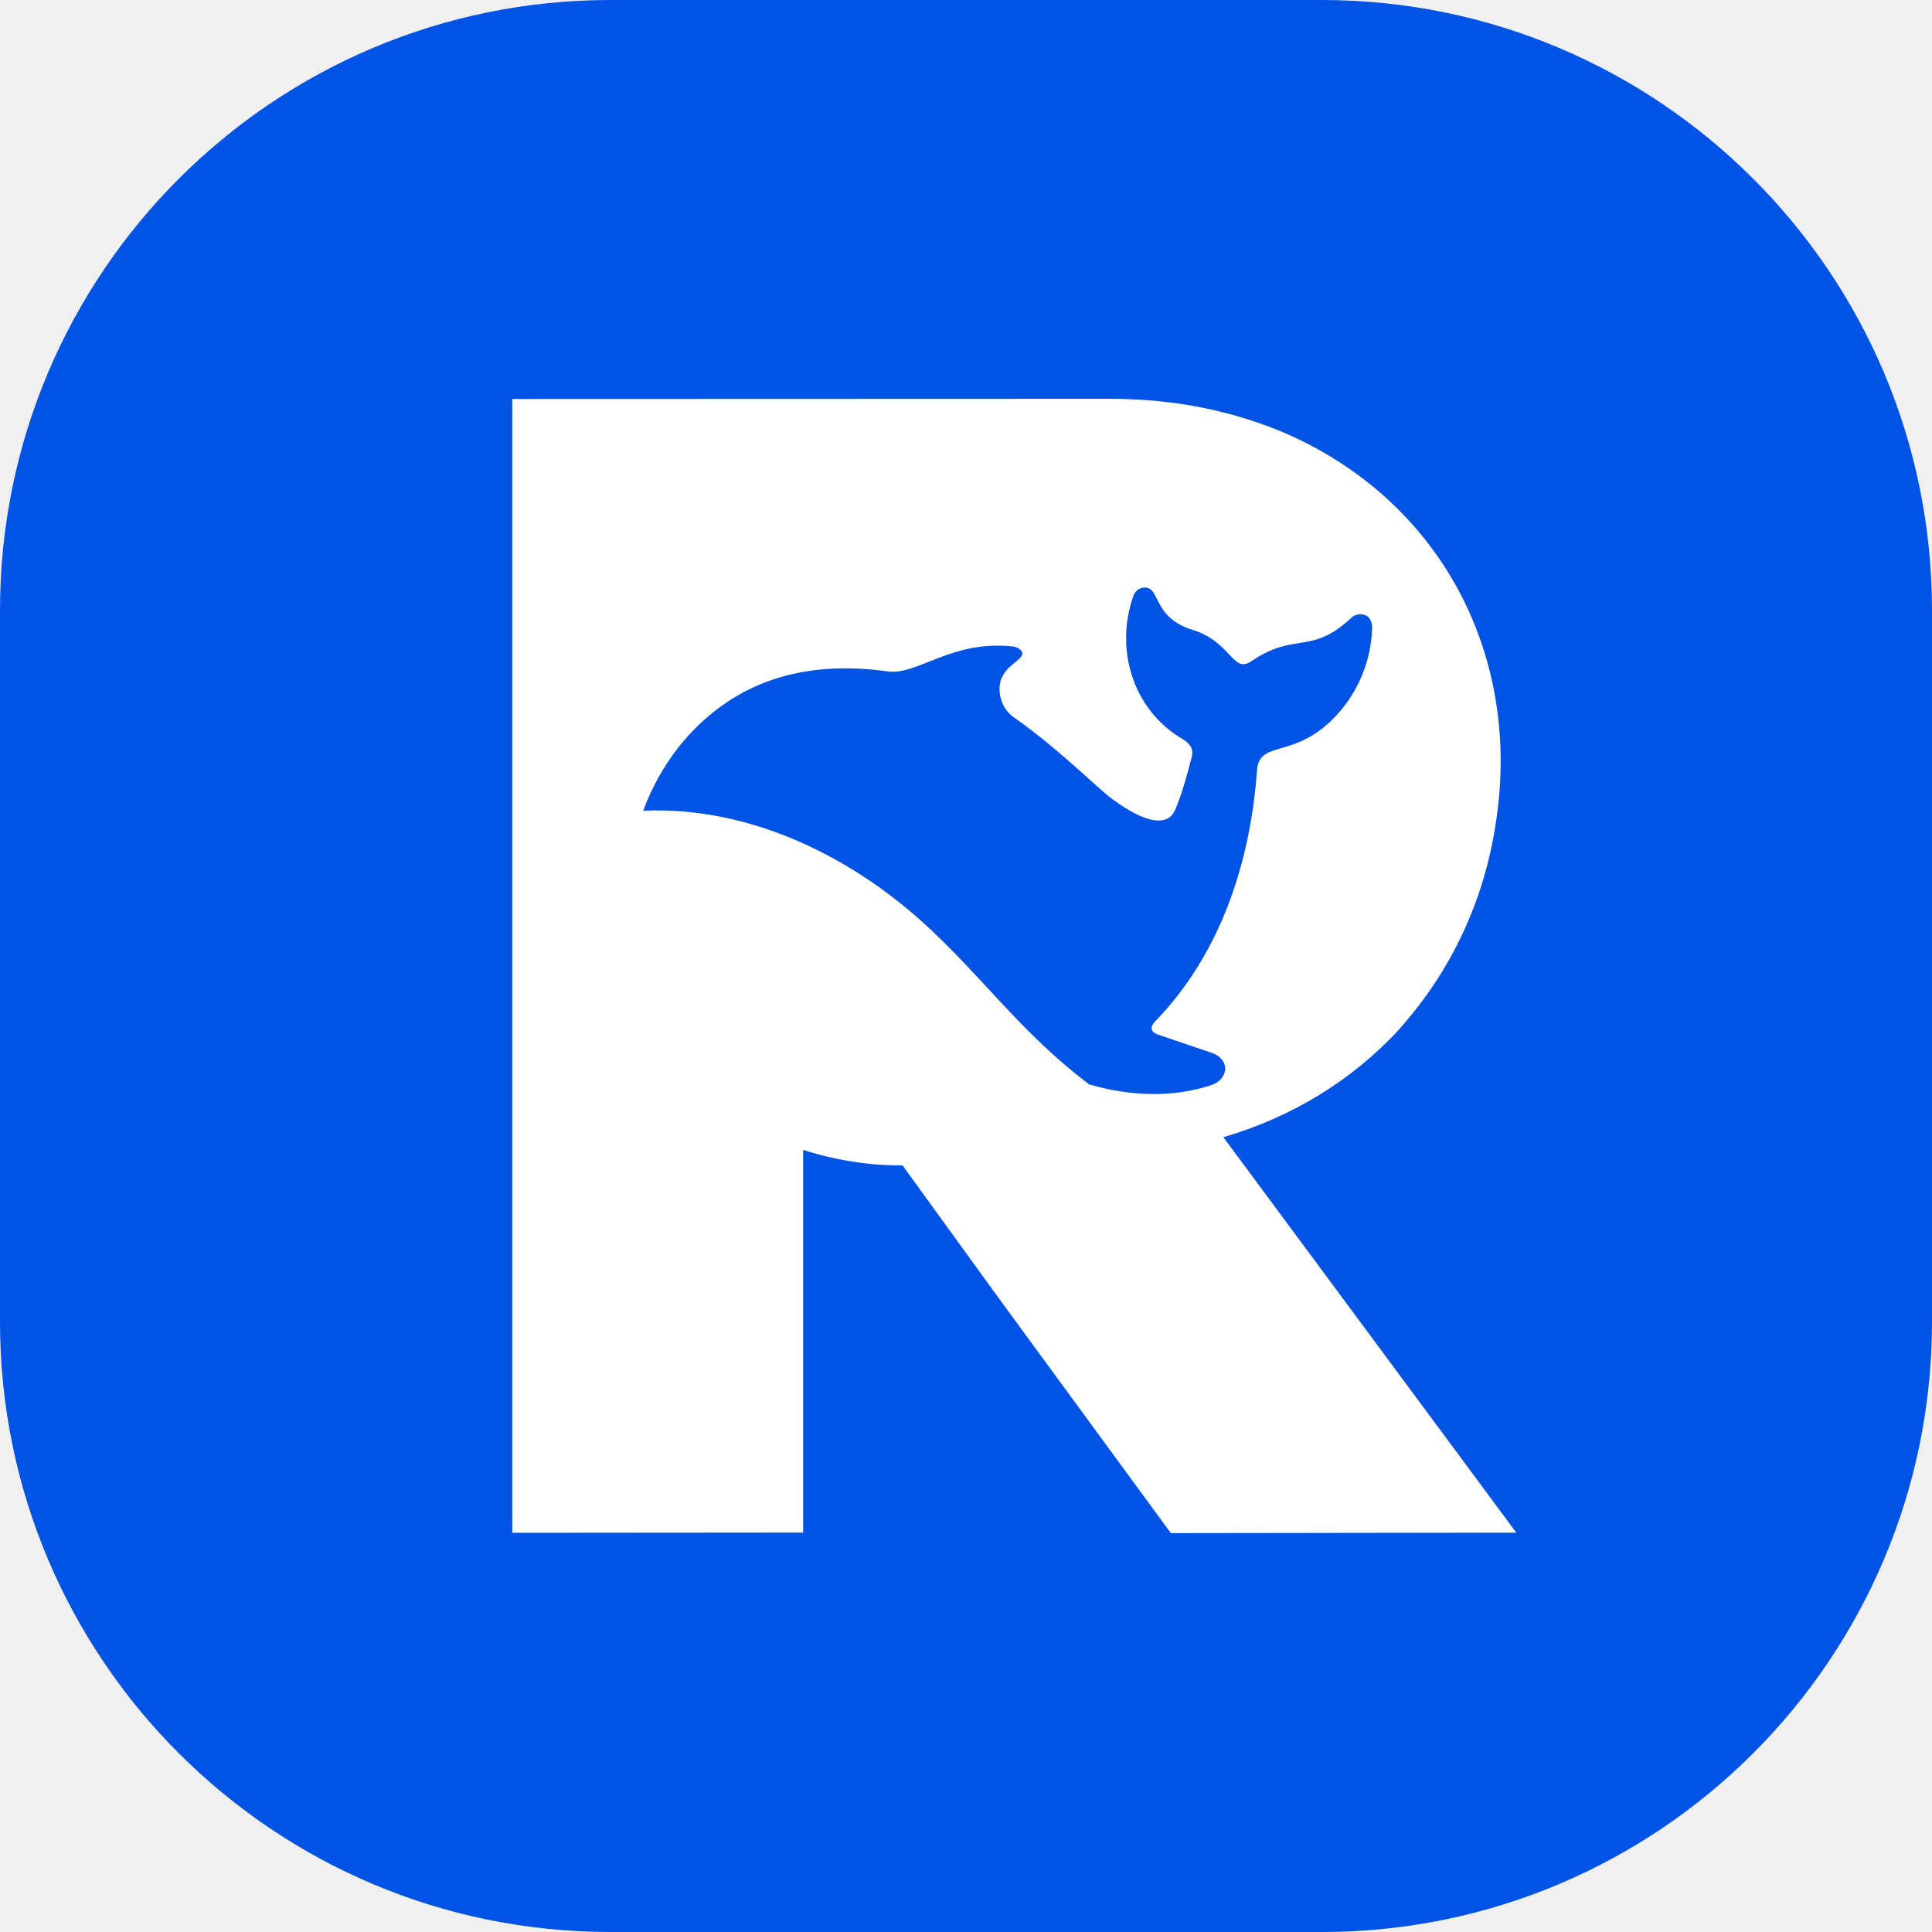
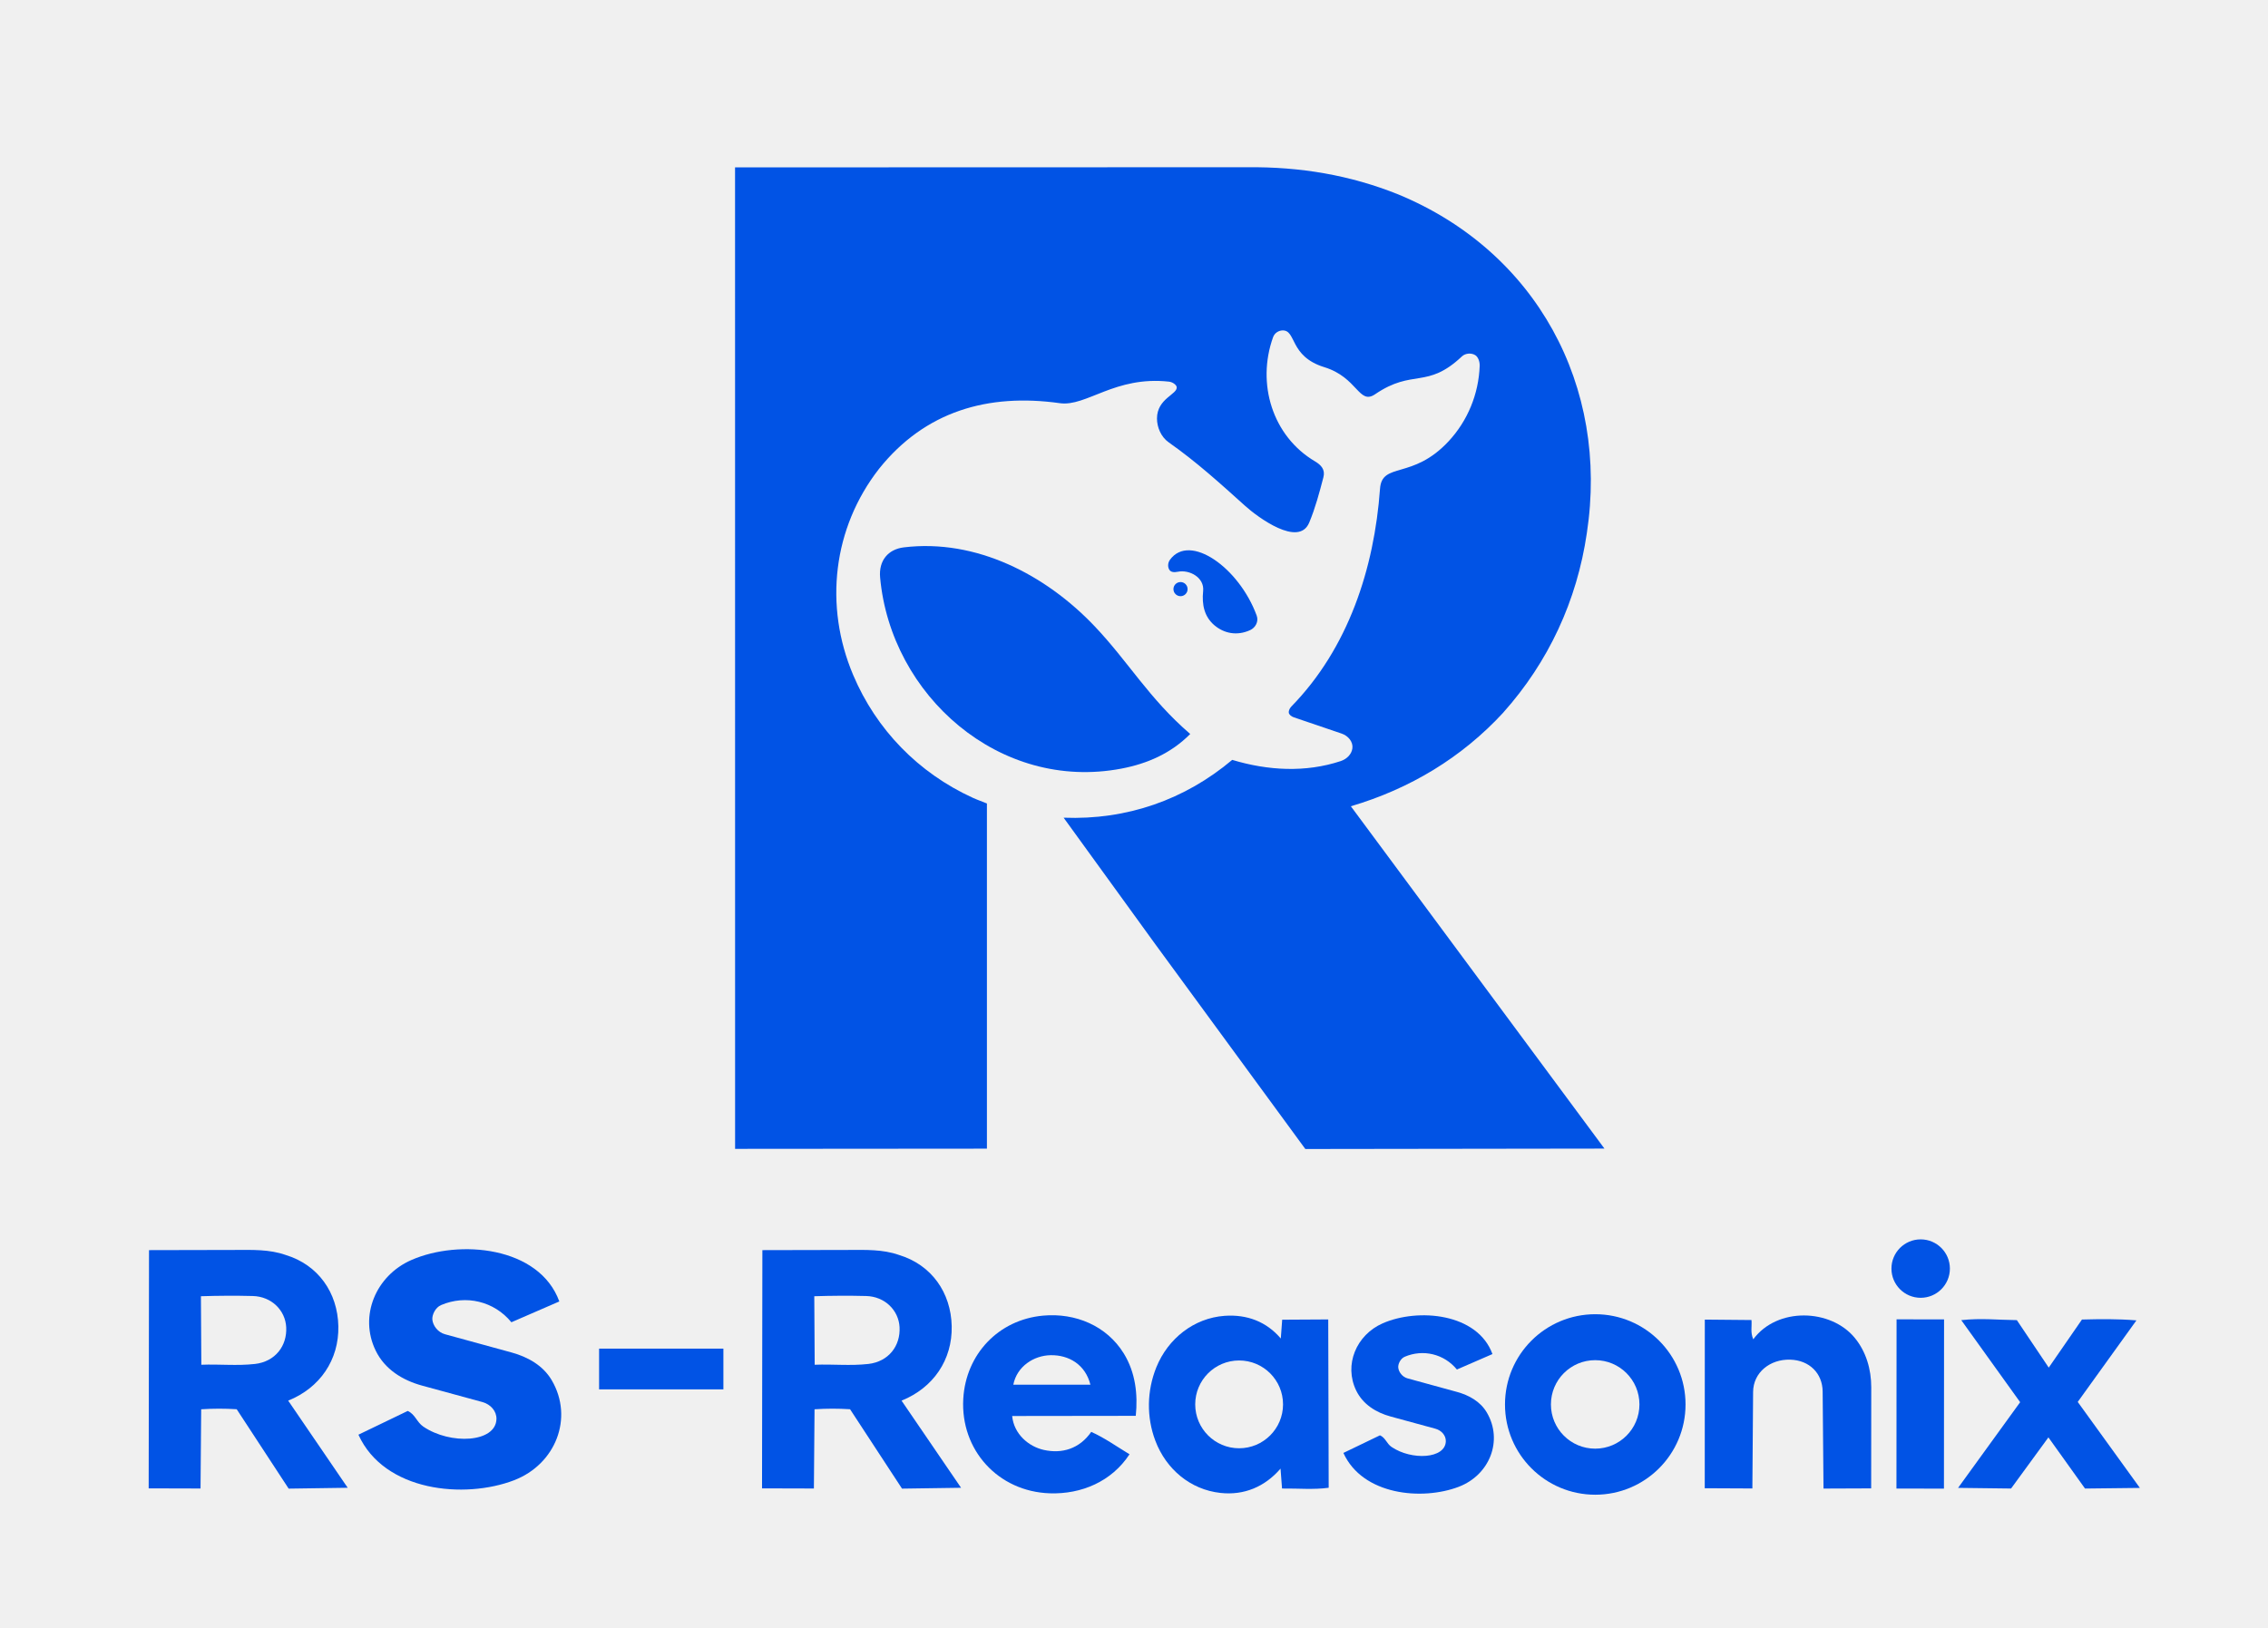
- <svg xmlns="http://www.w3.org/2000/svg" width="1024" height="1024" viewBox="0 0 1024 1024" role="img" aria-label="Reasonix">
-   <g transform="scale(2.56)">
-     <rect width="400" height="400" rx="126.37" ry="126.37" fill="#0153e5" />
-     <path fill="#fff" d="M253.29,235.46l.02-.02c14.11-4.16,26.51-11.63,36.45-22.4v-.04c10.82-12.11,17.61-26.76,19.97-42.87,5.39-35.23-12.1-67.41-45.05-81.04-11.59-4.65-23.48-6.64-36.12-6.52l-122.5.04v234.74l60.22-.05v-79.23c6.57,2.11,13.49,3.25,20.59,3.22l19.71,27.21,35.83,48.92,71.52-.1-60.64-81.87ZM250.87,224.64c-8.21,2.71-17.01,2.31-25.39-.14-14.4-10.89-22.2-22.51-34.48-33.59-15.72-14.19-36.52-24.02-57.83-23.06,1.7-4.65,4.14-9.09,7.31-13.16,11-13.74,26-18.1,43.24-15.69,6.36.89,13.16-6.58,26.1-5.14.86.1,1.75.75,1.83,1.27.3,1.77-4.71,2.72-4.71,7.55,0,2.03.91,4.39,2.83,5.73,6.6,4.63,12.32,9.83,18.3,15.21,2.91,2.61,12.76,9.96,15.26,3.98,1.47-3.49,2.43-7.15,3.4-10.86.48-1.84-.54-2.93-2.02-3.8-10.17-6.03-13.99-18.56-10.02-29.67.38-1.07,1.38-1.59,2.22-1.63,3.41-.15,1.59,6.18,10.04,8.78,8.01,2.48,8.25,9.13,12.14,6.47,9.07-6.18,12.34-1.12,20.76-9.05.86-.81,2.36-.87,3.25-.25.56.38,1.04,1.38.99,2.55-.25,6.7-2.86,13.1-7.44,18.01-8.66,9.29-15.93,4.84-16.4,11.36-1.38,19.11-7.63,38.18-21.19,52.06-.44.45-.69,1.08-.62,1.51.07.45.61.89,1.2,1.08l11.42,3.89c1.61.55,2.79,2,2.58,3.54-.18,1.35-1.26,2.54-2.79,3.05Z" />
+ <svg xmlns="http://www.w3.org/2000/svg" width="1113px" height="799px" viewBox="0 0 1113 799" version="1.1">
+   <g id="画板" stroke="none" stroke-width="1" fill="none" fill-rule="evenodd">
+     <g id="编组-3" transform="translate(72.96, 82.07915)" fill="#0153E5">
+       <rect id="矩形" x="221.04" y="579.921" width="61" height="20" />
+       <path d="M369.69,648.631 L344.2,609.671 C338.16,609.301 332.89,609.301 326.77,609.691 L326.45,648.581 L301,648.511 L301.17,531.571 L343.14,531.481 C351.77,531.461 360.2,531.121 368.18,533.931 C384.18,538.771 393.74,552.411 394.08,568.911 C394.42,585.411 385.09,599.151 369.47,605.451 L398.67,648.221 L369.7,648.641 L369.69,648.631 Z M353.07,587.461 C363.19,586.321 368.99,578.501 368.49,569.361 C368.04,561.121 361.32,554.321 352.06,554.091 C343.48,553.871 335.22,553.931 326.64,554.201 L326.84,587.831 C335.84,587.481 344.28,588.441 353.07,587.451 L353.07,587.461 Z" id="形状" fill-rule="nonzero" />
+       <path d="M68.69,648.631 L43.2,609.671 C37.16,609.301 31.89,609.301 25.77,609.691 L25.45,648.581 L-5.68434189e-14,648.511 L0.17,531.571 L42.14,531.481 C50.77,531.461 59.2,531.121 67.18,533.931 C83.18,538.771 92.74,552.411 93.08,568.911 C93.42,585.411 84.09,599.151 68.47,605.451 L97.67,648.221 L68.7,648.641 L68.69,648.631 Z M52.07,587.461 C62.19,586.321 67.99,578.501 67.49,569.361 C67.04,561.121 60.32,554.321 51.06,554.091 C42.48,553.871 34.22,553.931 25.64,554.201 L25.84,587.831 C34.84,587.481 43.28,588.441 52.07,587.451 L52.07,587.461 Z" id="形状备份" fill-rule="nonzero" />
+       <path d="M579.09,648.211 C571.66,649.241 564.1,648.491 556.19,648.591 L555.45,638.821 C547.72,647.771 537.53,652.021 525.98,650.751 C511.22,649.141 499.31,639.111 494.03,625.171 C489.63,613.571 489.83,600.631 494.51,589.061 C500.22,574.971 512.96,564.911 527.98,563.821 C539.04,563.021 548.6,566.731 555.58,574.951 L556.26,565.721 L578.86,565.591 L579.08,648.201 L579.09,648.211 Z M556.68,607.281 C556.68,595.381 547.03,585.731 535.13,585.731 C523.23,585.731 513.58,595.381 513.58,607.281 C513.58,619.181 523.23,628.831 535.13,628.831 C547.03,628.831 556.68,619.181 556.68,607.281 Z" id="形状" fill-rule="nonzero" />
+       <path d="M462.56,620.781 C469.22,623.781 474.93,627.911 481.34,631.771 C472.61,645.141 457.74,651.461 442.22,650.941 C416.82,650.091 398.3,629.621 399.76,604.511 C401.02,582.721 416.97,565.741 438.9,563.721 C454.7,562.271 470.14,568.641 478.55,582.331 C484.27,591.641 485.49,602.381 484.41,612.911 L423.75,612.991 C424.59,621.861 431.86,628.011 439.32,629.651 C448.16,631.601 456.75,629.161 462.56,620.781 L462.56,620.781 Z M462.15,597.631 C459.68,587.711 451.53,582.981 442.63,583.141 C434.38,583.291 426.11,588.591 424.31,597.621 L462.14,597.621 L462.15,597.631 Z" id="形状" fill-rule="nonzero" />
+       <path d="M754.2,607.331 C754.2,631.791 734.37,651.631 709.9,651.631 C685.43,651.631 665.6,631.801 665.6,607.331 C665.6,582.861 685.43,563.031 709.9,563.031 C734.37,563.031 754.2,582.861 754.2,607.331 Z M731.58,607.301 C731.58,595.301 721.86,585.581 709.86,585.581 C697.86,585.581 688.14,595.301 688.14,607.301 C688.14,619.301 697.86,629.021 709.86,629.021 C721.86,629.021 731.58,619.301 731.58,607.301 Z" id="形状" fill-rule="nonzero" />
+       <path d="M805.57,585.331 C795.72,585.041 787.43,591.591 787.36,601.191 L787,648.561 L763.63,648.451 L763.66,565.671 L786.57,565.881 C786.82,569.281 785.95,571.871 787.44,575.341 C799.18,559.421 825.48,560.291 837.26,574.651 C842.79,581.391 845.35,590.041 845.34,598.901 L845.3,648.521 L821.91,648.611 L821.49,601.001 C821.41,592.041 814.99,585.601 805.55,585.331 L805.57,585.331 Z" id="路径" fill-rule="nonzero" />
+       <path d="M977.17,648.291 L950.24,648.601 L932.28,623.481 L913.95,648.591 L887.95,648.271 L918.41,606.211 L889.51,565.941 C899.29,564.861 907.71,565.851 916.79,565.931 L932.44,589.241 L948.74,565.641 C957.66,565.411 966.03,565.271 975.47,566.051 L946.67,606.081 L977.17,648.291 L977.17,648.291 Z" id="路径" fill-rule="nonzero" />
+       <path d="M642.98,647.711 C624.95,654.631 595.72,651.891 586.3,631.121 L604.25,622.471 C606.95,623.651 607.55,626.561 609.92,628.171 C619.79,634.881 636.34,634.031 636.56,625.401 C636.63,622.561 634.48,620.061 631.41,619.221 L609.48,613.241 C602.41,611.311 595.92,607.351 592.59,600.511 C586.43,587.861 592.66,573.161 605.58,567.501 C623.01,559.861 652.15,562.531 659.45,582.591 L642,590.171 C635.71,582.491 625.39,580.061 616.39,583.911 C614.28,584.811 613.06,587.531 613.22,589.201 C613.43,591.421 615.25,593.831 617.78,594.521 L642.08,601.181 C647.95,602.791 653.5,605.881 656.67,611.251 C664.79,625.041 658.06,641.911 642.99,647.701 L642.98,647.711 Z" id="路径" fill-rule="nonzero" />
+       <path d="M179.323,644.528 C155.023,653.854 115.629,650.161 102.933,622.169 L127.125,610.511 C130.764,612.101 131.573,616.023 134.767,618.193 C148.069,627.236 170.374,626.091 170.671,614.459 C170.765,610.632 167.868,607.262 163.73,606.13 L134.174,598.071 C124.645,595.47 115.898,590.133 111.41,580.914 C103.108,563.865 111.505,544.053 128.918,536.425 C152.409,526.128 191.682,529.726 201.521,556.762 L178.003,566.978 C169.525,556.628 155.616,553.352 143.487,558.541 C140.643,559.754 138.999,563.42 139.214,565.671 C139.497,568.663 141.95,571.911 145.36,572.841 L178.11,581.817 C186.022,583.987 193.502,588.151 197.774,595.389 C208.718,613.974 199.647,636.711 179.337,644.514 L179.323,644.528 Z" id="路径备份" fill-rule="nonzero" />
+       <rect id="矩形" fill-rule="nonzero" transform="translate(869.3889, 607.0911) rotate(-89.96) translate(-869.3889, -607.0911) " x="827.854" y="595.436" width="83.07" height="23.31" />
+       <circle id="椭圆形" fill-rule="nonzero" cx="869.59" cy="540.631" r="14.34" />
+       <g id="编组" transform="translate(287.76, 0)" fill-rule="nonzero">
+         <path d="M235.32,224.911 C239.91,228.771 246.25,230.211 252.77,227.231 C255.36,226.051 257.07,223.041 255.99,220.091 C247.39,196.581 223.13,179.381 213.44,192.681 C212.26,194.311 212.3,196.421 213.2,197.711 C213.91,198.731 215.34,198.971 217.19,198.591 C223.08,197.371 230.4,201.461 229.71,208.031 C228.99,214.881 230.37,220.751 235.32,224.921 L235.32,224.911 Z" id="路径" />
+         <path d="M377,267.691 C399.21,242.831 413.14,212.791 417.99,179.711 C429.06,107.411 393.16,41.361 325.54,13.381 C301.77,3.821 277.35,-0.239 251.41,0.011 L0,0.081 L0.02,481.861 L123.6,481.761 L123.6,312.321 C119.51,310.801 116.69,309.541 116.69,309.541 C89.83,297.261 69.27,275.961 57.98,249.291 C43.57,215.241 48.02,177.061 70.67,148.031 C93.23,119.831 124.06,110.871 159.39,115.831 C172.44,117.661 186.39,102.341 212.96,105.261 C214.75,105.461 216.54,106.801 216.72,107.861 C217.34,111.491 207.07,113.431 207.06,123.341 C207.06,127.511 208.93,132.341 212.87,135.101 C226.41,144.601 238.14,155.281 250.41,166.321 C256.37,171.681 276.6,186.771 281.75,174.481 C284.75,167.311 286.74,159.811 288.73,152.201 C289.71,148.431 287.63,146.181 284.59,144.381 C263.72,132.031 255.86,106.271 264.02,83.461 C264.81,81.261 266.84,80.191 268.58,80.121 C275.59,79.821 271.86,92.821 289.17,98.151 C305.61,103.211 306.11,116.881 314.1,111.441 C332.73,98.741 339.44,109.141 356.71,92.861 C358.49,91.191 361.54,91.071 363.39,92.351 C364.53,93.141 365.51,95.191 365.42,97.571 C364.91,111.321 359.55,124.451 350.16,134.541 C332.4,153.621 317.47,144.491 316.51,157.851 C313.68,197.071 300.85,236.221 273.02,264.701 C272.13,265.611 271.59,266.921 271.74,267.801 C271.9,268.721 273,269.621 274.2,270.031 L297.65,278.001 C300.97,279.131 303.37,282.101 302.95,285.271 C302.58,288.031 300.38,290.471 297.21,291.521 C280,297.221 261.51,296.221 243.98,290.921 C220.79,310.451 192.3,320.511 161.24,319.301 L206.32,381.531 L279.86,481.931 L426.65,481.731 L302.2,313.691 C331.17,305.141 356.62,289.821 377,267.711 L377,267.691 Z" id="路径" />
+         <circle id="椭圆形" cx="218.61" cy="207.101" r="3.47" />
+         <path d="M82.85,186.601 C75.1,187.541 70.44,193.101 71.19,201.401 C76.44,259.261 129.81,306.621 189.63,295.201 C202.36,292.771 213.96,287.711 223.37,278.211 C203.02,260.681 193.1,242.821 176.36,225.221 C152.41,200.041 118.32,182.311 82.86,186.601 L82.85,186.601 Z" id="路径" />
+       </g>
+     </g>
  </g>
</svg>
